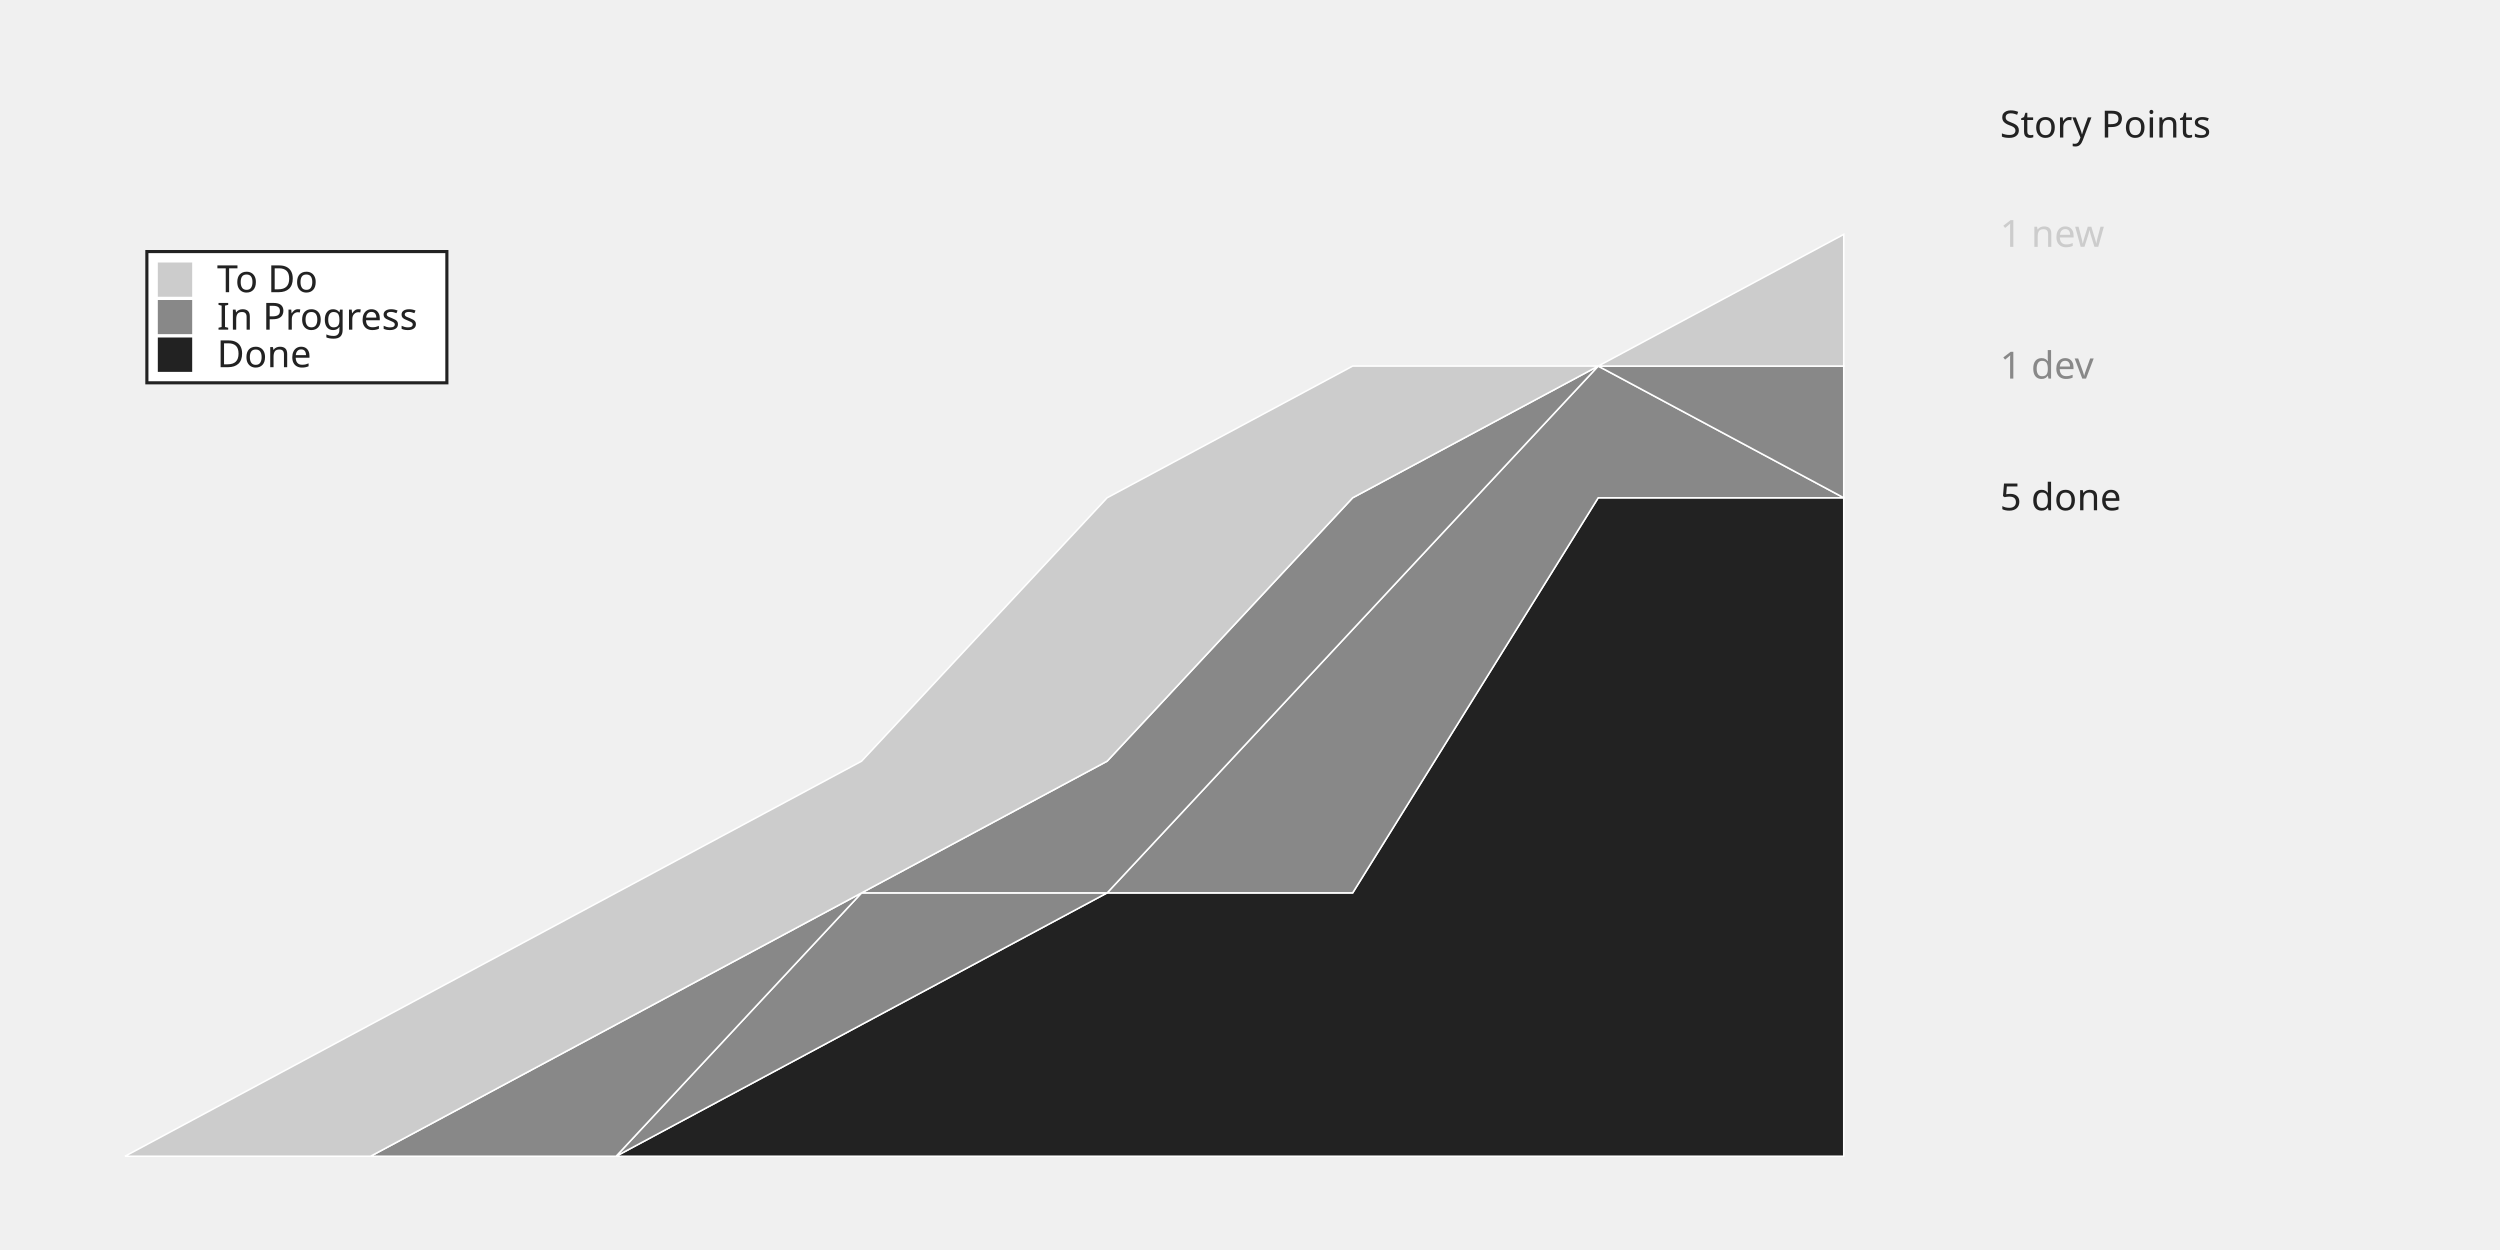
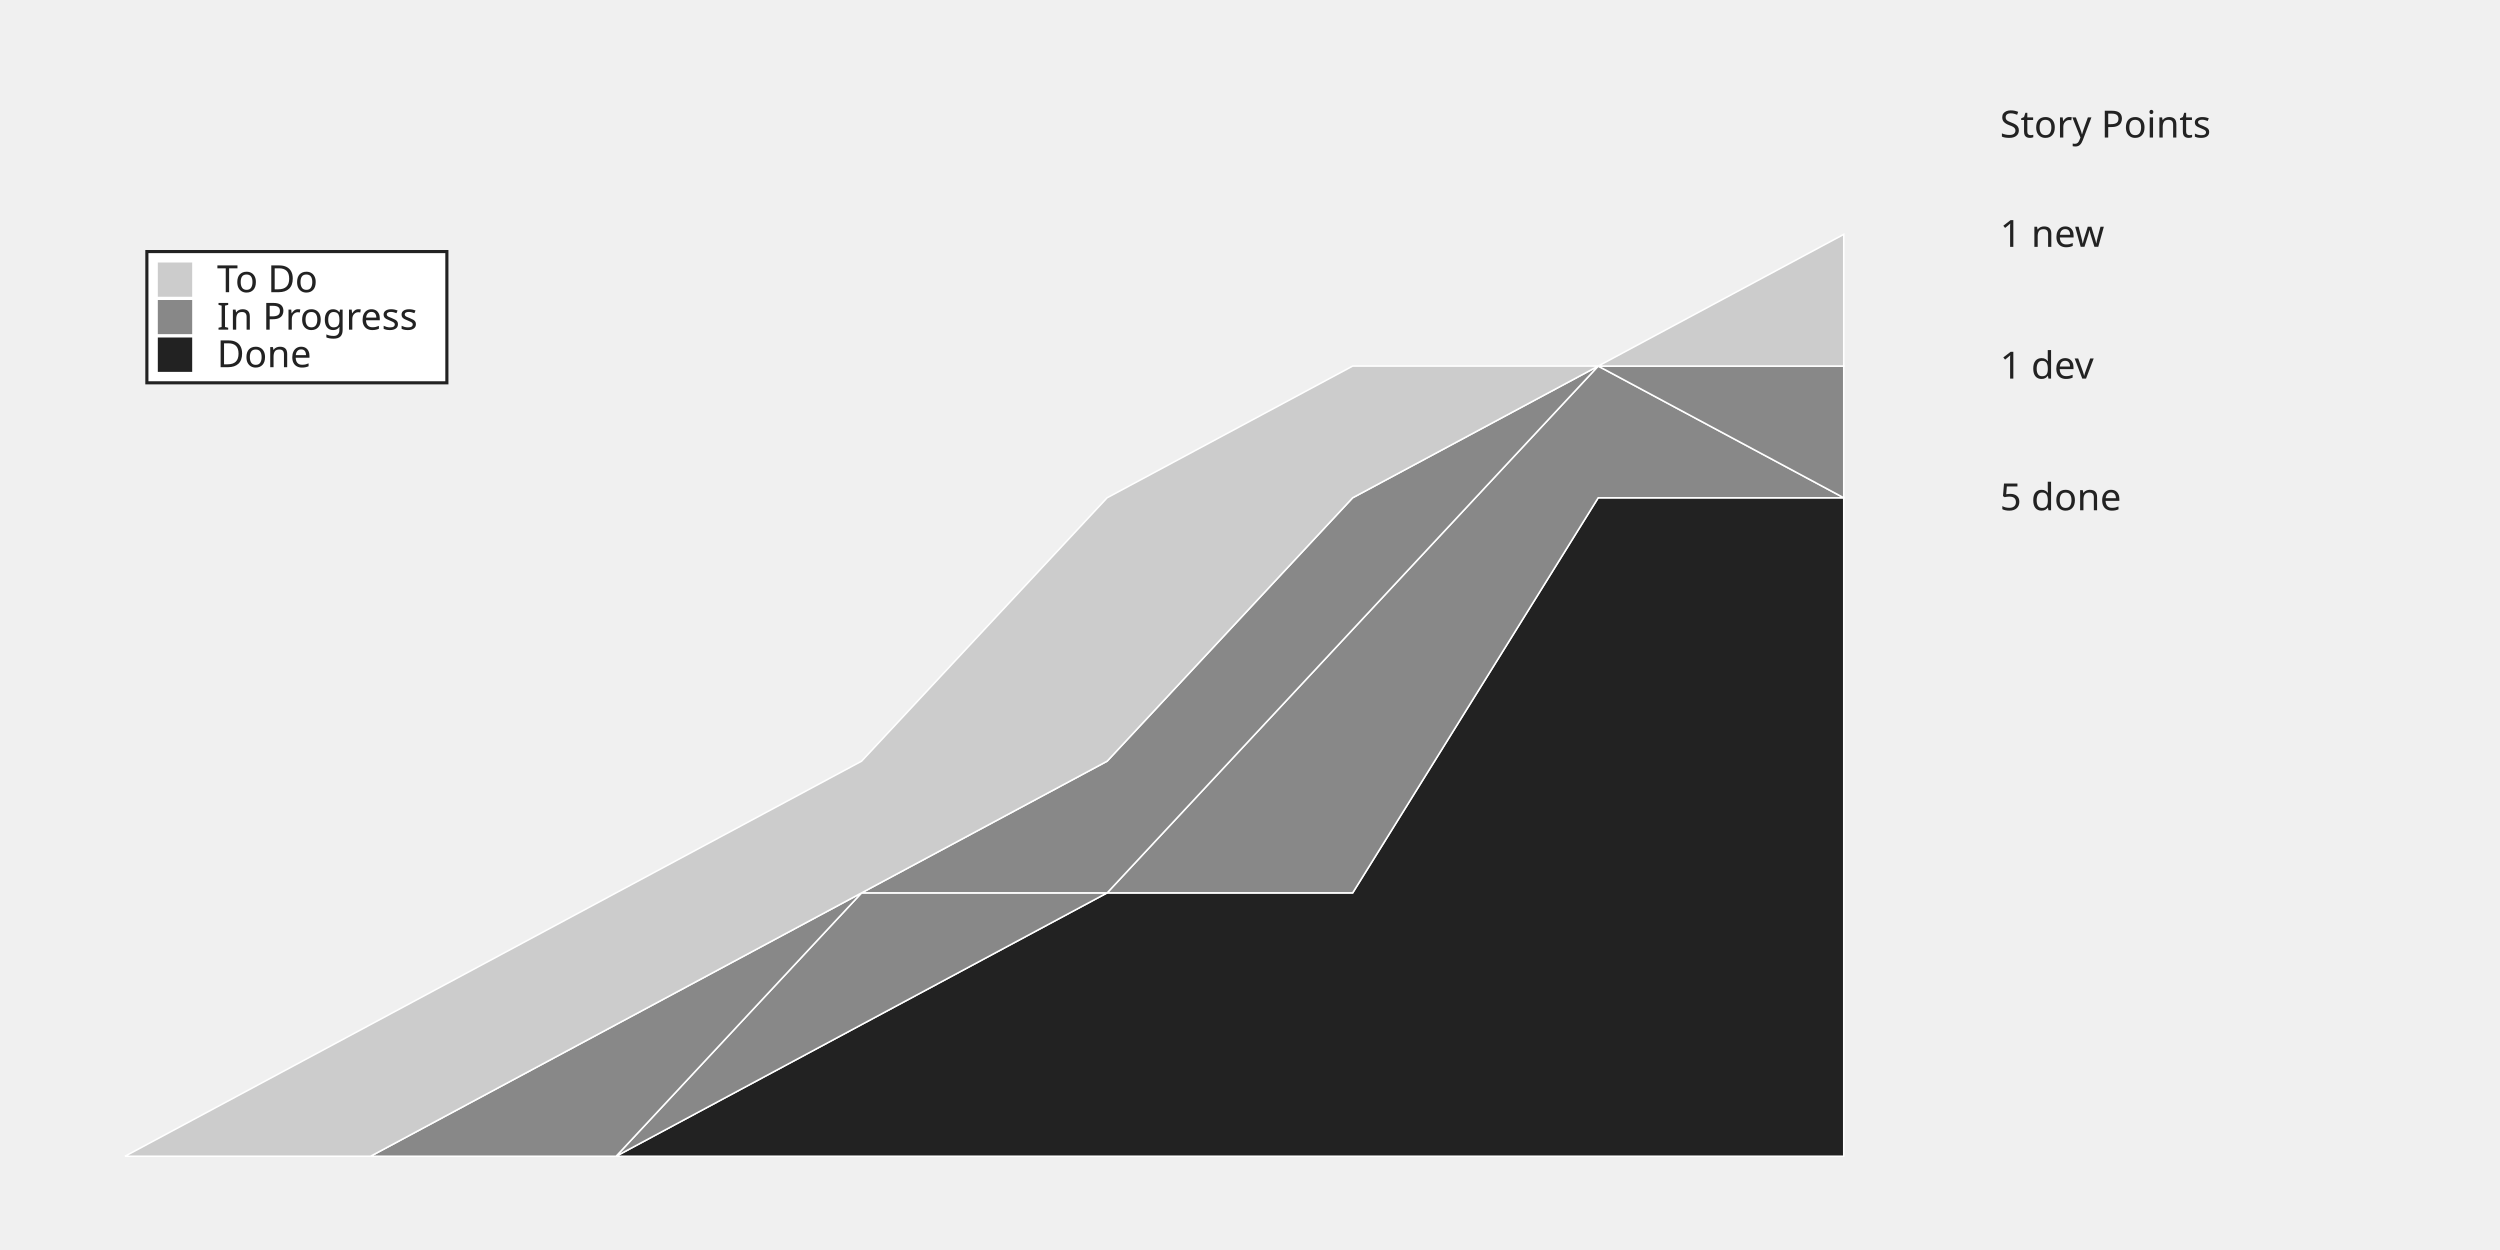
<svg xmlns="http://www.w3.org/2000/svg" width="800" height="400">
  <g transform="translate(40,75)">
    <g class="layer">
      <path class="area" style="fill: #222; stroke: #fff; stroke-width: .5;" d="M0,295L78.571,295L157.143,295L235.714,252.857L314.286,210.714L392.857,210.714L471.429,84.286L550,84.286L550,295L471.429,295L392.857,295L314.286,295L235.714,295L157.143,295L78.571,295L0,295Z" />
      <text x="600" y="84.286" dy="4px" font-size="12px" font-family="sans-serif" style="text-anchor: start; fill: #222;">5 done</text>
    </g>
    <g class="layer">
      <path class="area" style="fill: #888; stroke: #fff; stroke-width: .5;" d="M0,295L78.571,295L157.143,295L235.714,210.714L314.286,210.714L392.857,126.429L471.429,42.143L550,84.286L550,84.286L471.429,84.286L392.857,210.714L314.286,210.714L235.714,252.857L157.143,295L78.571,295L0,295Z" />
    </g>
    <g class="layer">
      <path class="area" style="fill: #888; stroke: #fff; stroke-width: .5;" d="M0,295L78.571,295L157.143,252.857L235.714,210.714L314.286,168.571L392.857,84.286L471.429,42.143L550,42.143L550,84.286L471.429,42.143L392.857,126.429L314.286,210.714L235.714,210.714L157.143,295L78.571,295L0,295Z" />
-       <text x="600" y="42.143" dy="4px" font-size="12px" font-family="sans-serif" style="text-anchor: start; fill: #888;">1 dev</text>
+       <text x="600" y="42.143" dy="4px" font-size="12px" font-family="sans-serif" style="text-anchor: start; fill: #222;">1 dev</text>
    </g>
    <g class="layer">
      <path class="area" style="fill: #ccc; stroke: #fff; stroke-width: .5;" d="M0,295L78.571,252.857L157.143,210.714L235.714,168.571L314.286,84.286L392.857,42.143L471.429,42.143L550,0L550,42.143L471.429,42.143L392.857,84.286L314.286,168.571L235.714,210.714L157.143,252.857L78.571,295L0,295Z" />
-       <text x="600" y="0" dy="4px" font-size="12px" font-family="sans-serif" style="text-anchor: start; fill: #ccc;">1 new</text>
+       <text x="600" y="0" dy="4px" font-size="12px" font-family="sans-serif" style="text-anchor: start; fill: #222;">1 new</text>
    </g>
    <rect x="7" y="5.5" width="96" height="42" style="fill: #fff; stroke: #222;" />
    <rect x="10" y="8.5" width="12" height="12" style="fill: #ccc; stroke: #fff;" />
    <text x="29.44" y="14.5" dy="4px" font-size="12px" font-family="sans-serif" style="text-anchor: start; fill: #222;">To Do</text>
    <rect x="10" y="20.5" width="12" height="12" style="fill: #888; stroke: #fff;" />
    <text x="29.44" y="26.5" dy="4px" font-size="12px" font-family="sans-serif" style="text-anchor: start; fill: #222;">In Progress</text>
    <rect x="10" y="32.5" width="12" height="12" style="fill: #222; stroke: #fff;" />
    <text x="29.44" y="38.5" dy="4px" font-size="12px" font-family="sans-serif" style="text-anchor: start; fill: #222;">Done</text>
    <text x="600" y="-35" dy="4px" font-size="12px" font-family="sans-serif" style="text-anchor: start; fill: #222;">Story Points</text>
  </g>
</svg>
